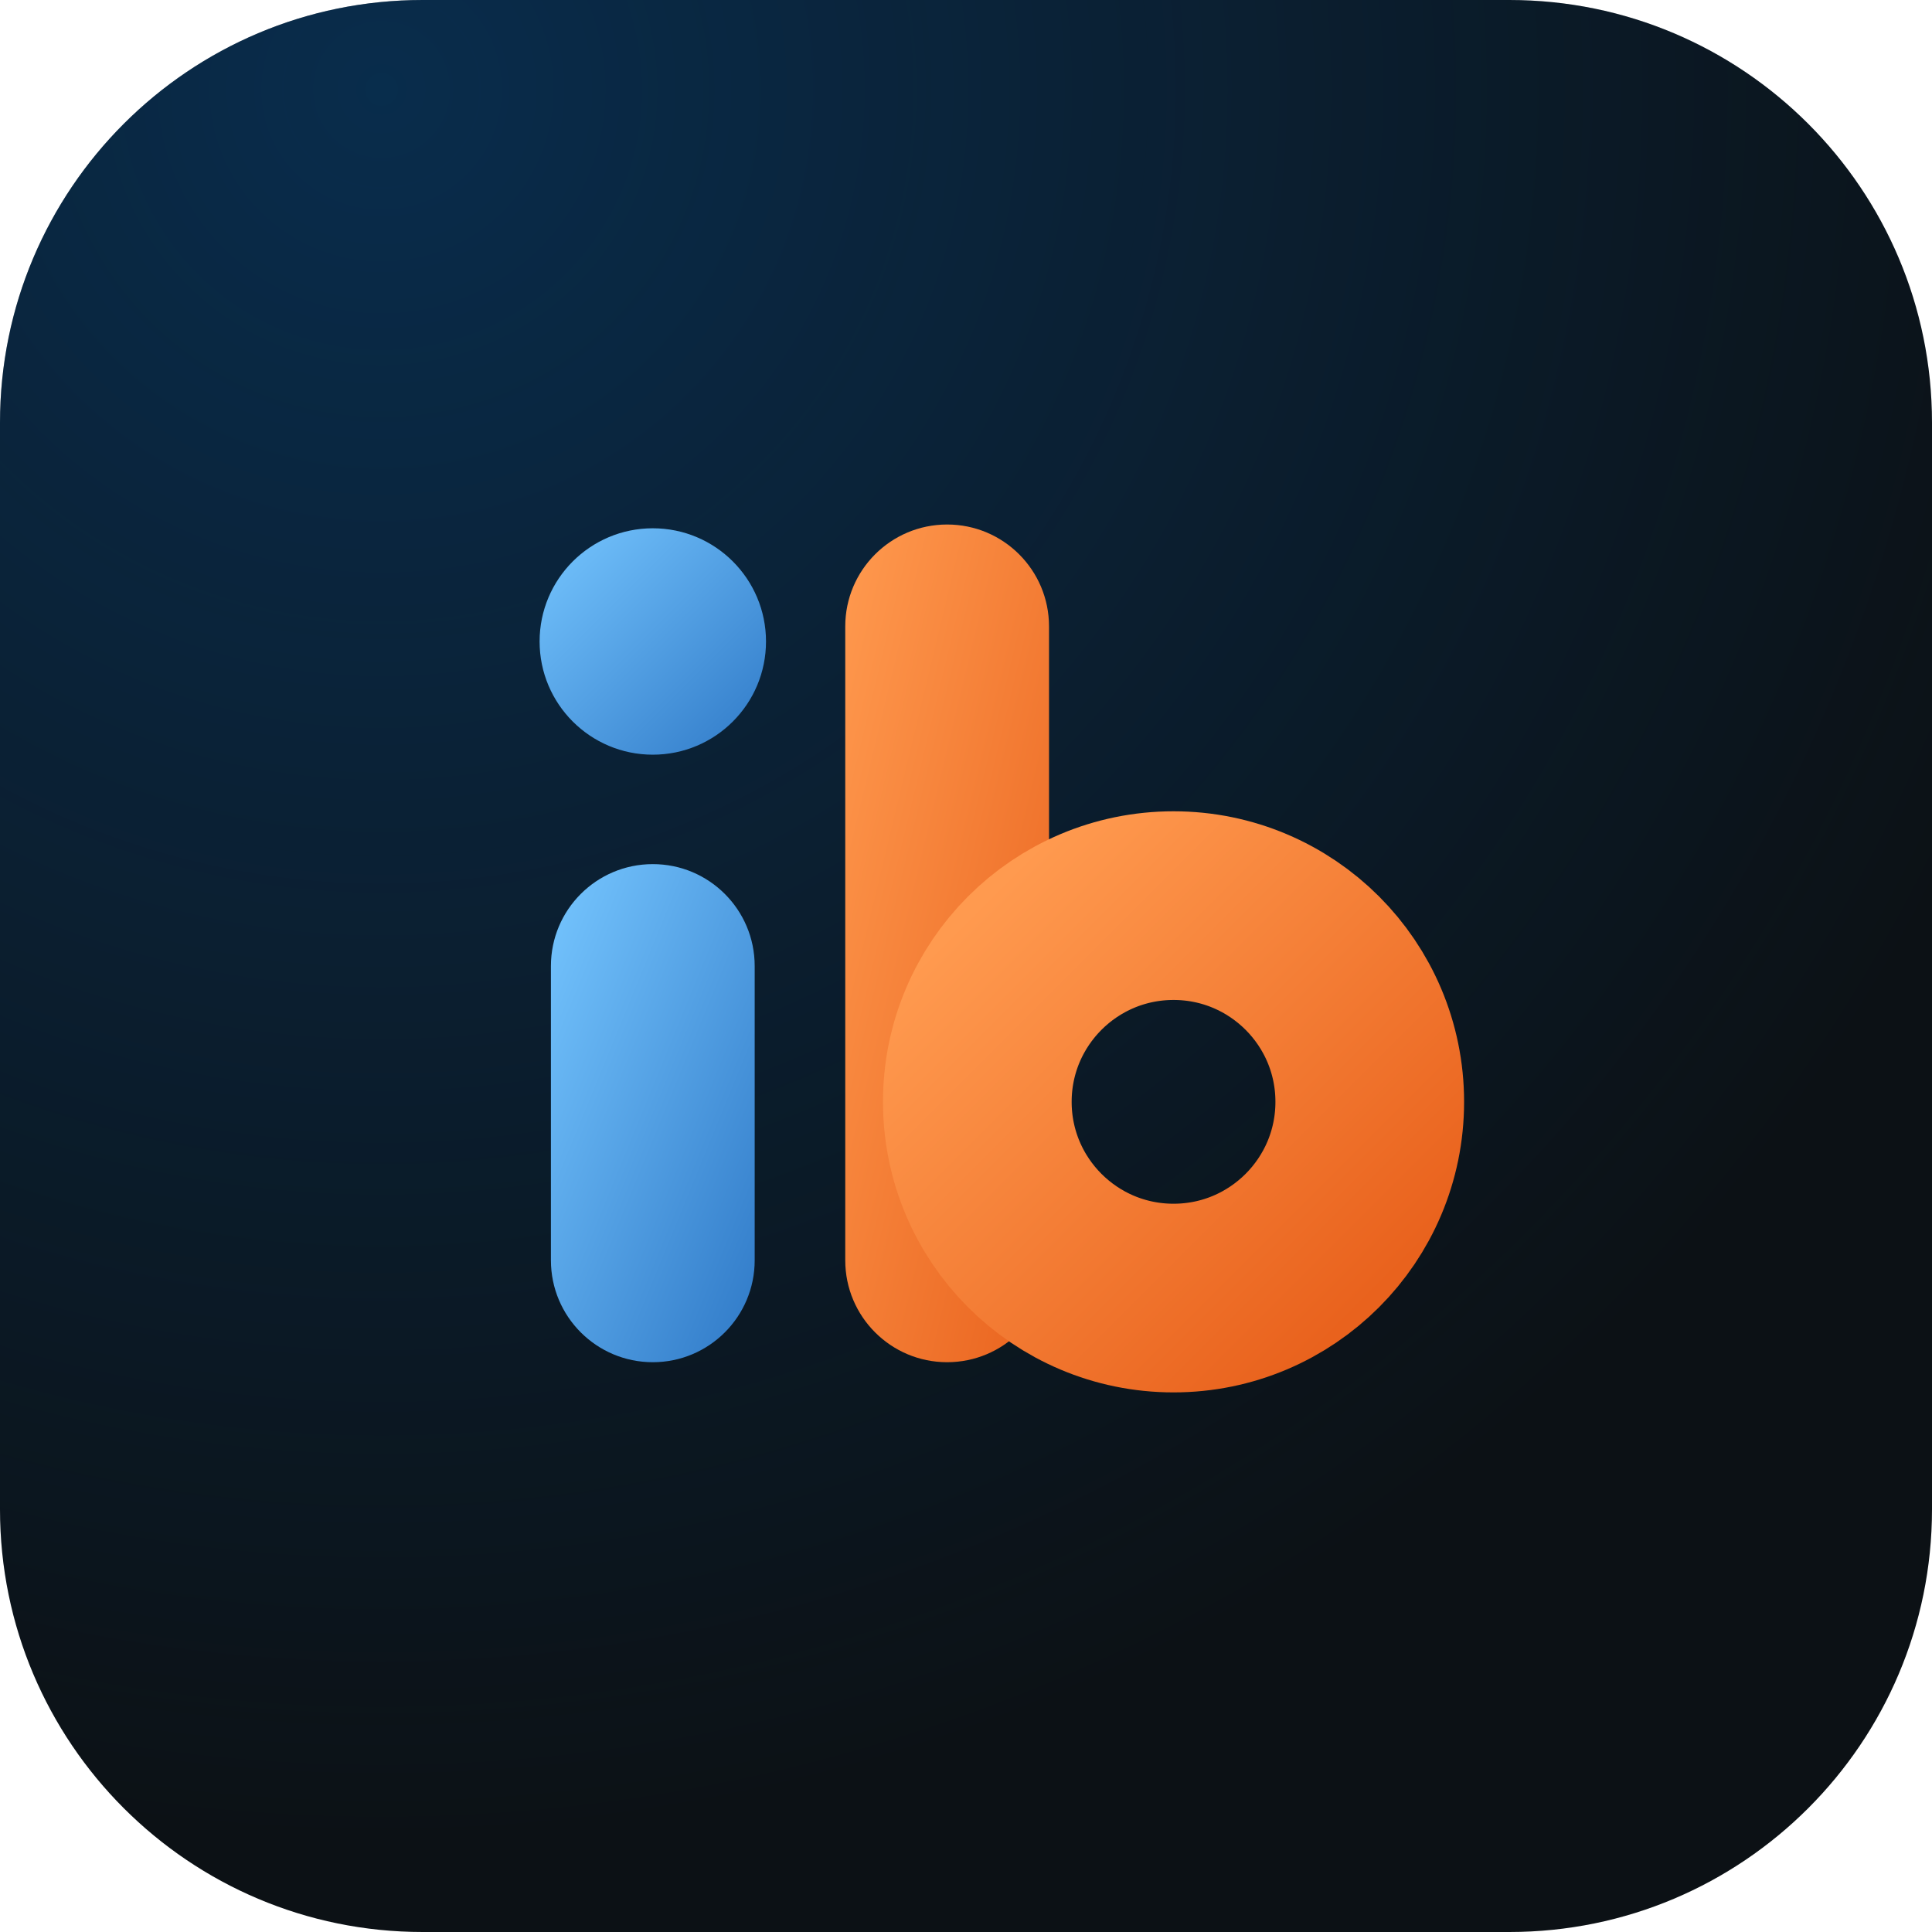
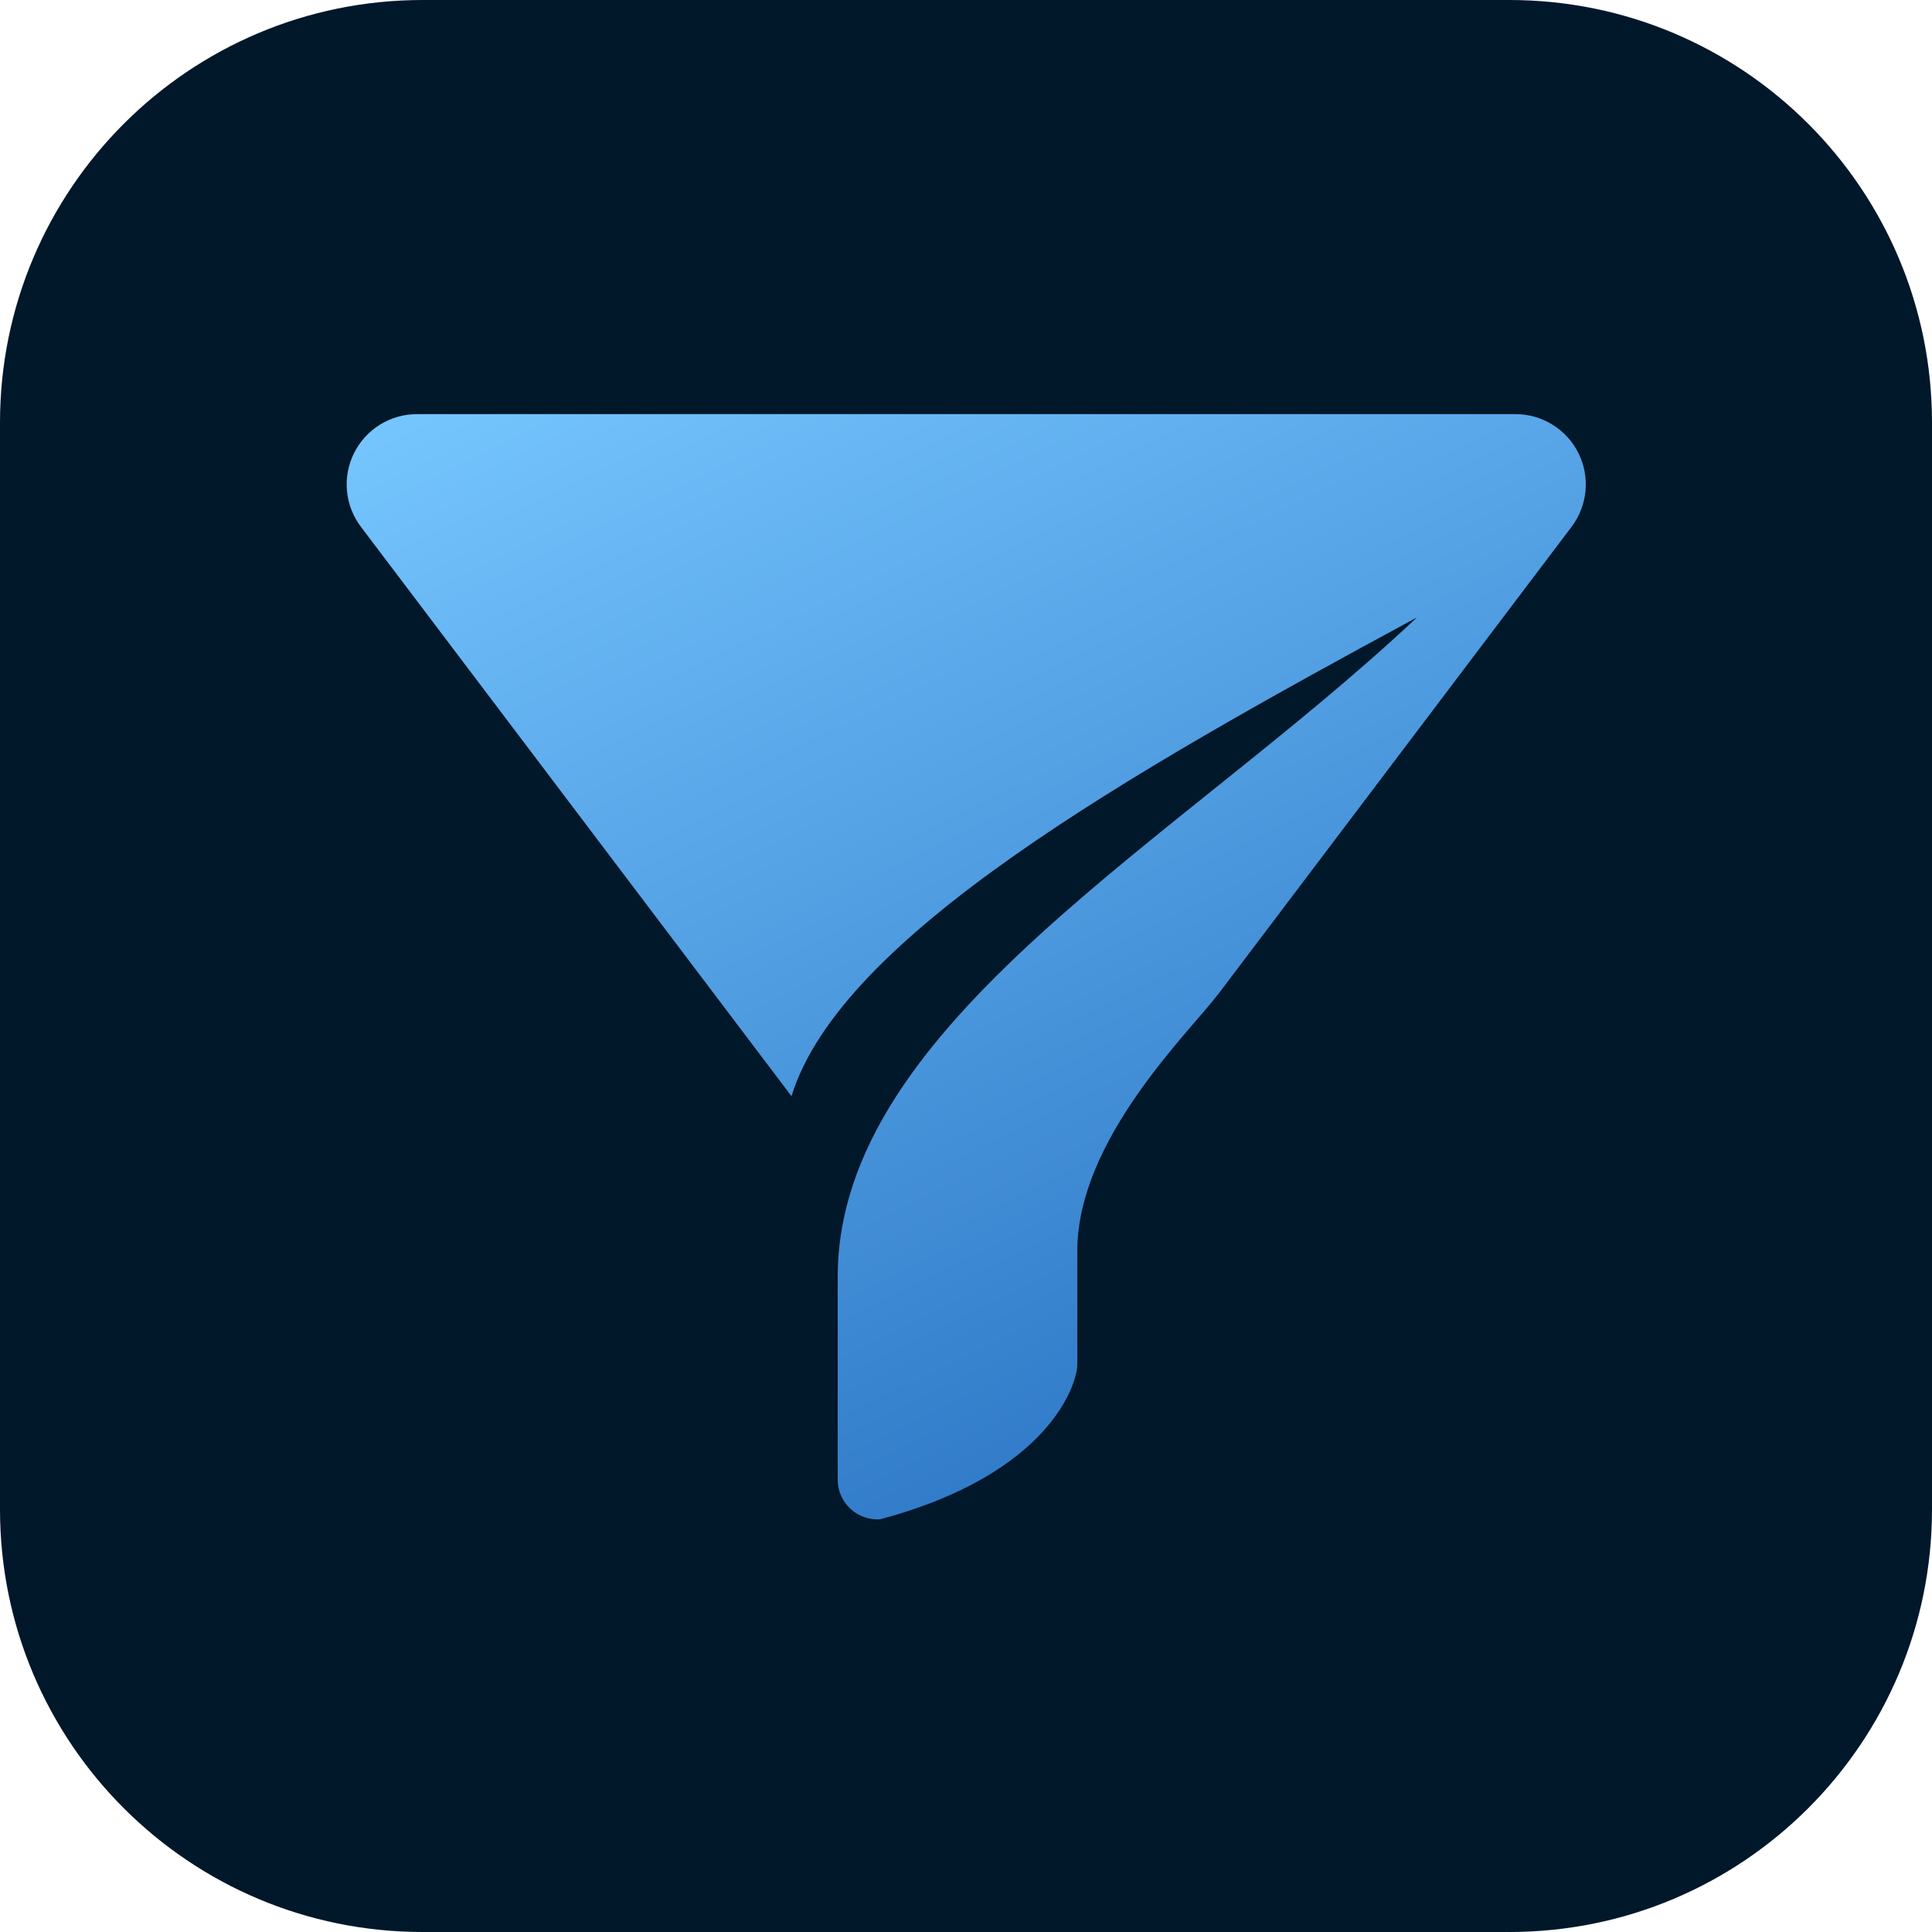
<svg xmlns="http://www.w3.org/2000/svg" viewBox="0 0 512 512" width="512" height="512" role="img" aria-label="Imobi-Board">
  <defs>
-     <linearGradient id="a" x1="0" y1="0" x2="1" y2="1">
+     <linearGradient id="a" x1="0" y1="0" x2="0.55" y2="1">
      <stop offset="0" stop-color="#76c6ff" />
      <stop offset="1" stop-color="#2f79c7" />
    </linearGradient>
-     <linearGradient id="l" x1="0" y1="0" x2="1" y2="1">
-       <stop offset="0" stop-color="#ff9a4f" />
-       <stop offset="1" stop-color="#e9621d" />
-     </linearGradient>
-     <radialGradient id="g" cx="0.2" cy="0.05" r="0.9">
-       <stop offset="0" stop-color="#0359a6" stop-opacity=".38" />
-       <stop offset="1" stop-color="#0359a6" stop-opacity="0" />
-     </radialGradient>
  </defs>
-   <rect width="512" height="512" rx="112" fill="#0c1115" />
-   <rect width="512" height="512" rx="112" fill="url(#g)" />
-   <g transform="translate(96 96) scale(10)">
-     <circle cx="7.7" cy="7.4" r="3" fill="url(#a)" />
-     <rect x="5" y="13.3" width="5.4" height="13.2" rx="2.7" fill="url(#a)" />
-     <rect x="12.8" y="4.3" width="5.4" height="22.2" rx="2.7" fill="url(#l)" />
-     <circle cx="21.5" cy="19.6" r="5.2" fill="none" stroke="url(#l)" stroke-width="5" />
+   <rect width="512" height="512" rx="112" fill="#01172a" />
+   <g transform="translate(56 56) scale(12.5)">
+     <path d="M4.37 4.3 H27.63 A1.49 1.49 0 0 1 28.83 6.7 L21.36 16.58 C20.73 17.41 18.36 19.68 18.36 22.04 L18.36 24.45 C18.36 24.85 17.78 26.77 14.18 27.73 A0.84 0.84 0 0 1 13.28 26.89 L13.28 22.59 C13.28 17.22 20.53 13.35 25.56 8.61 C19.38 11.95 13.34 15.39 12.3 18.76 L3.18 6.7 A1.49 1.49 0 0 1 4.37 4.3 Z" fill="url(#a)" />
  </g>
</svg>
